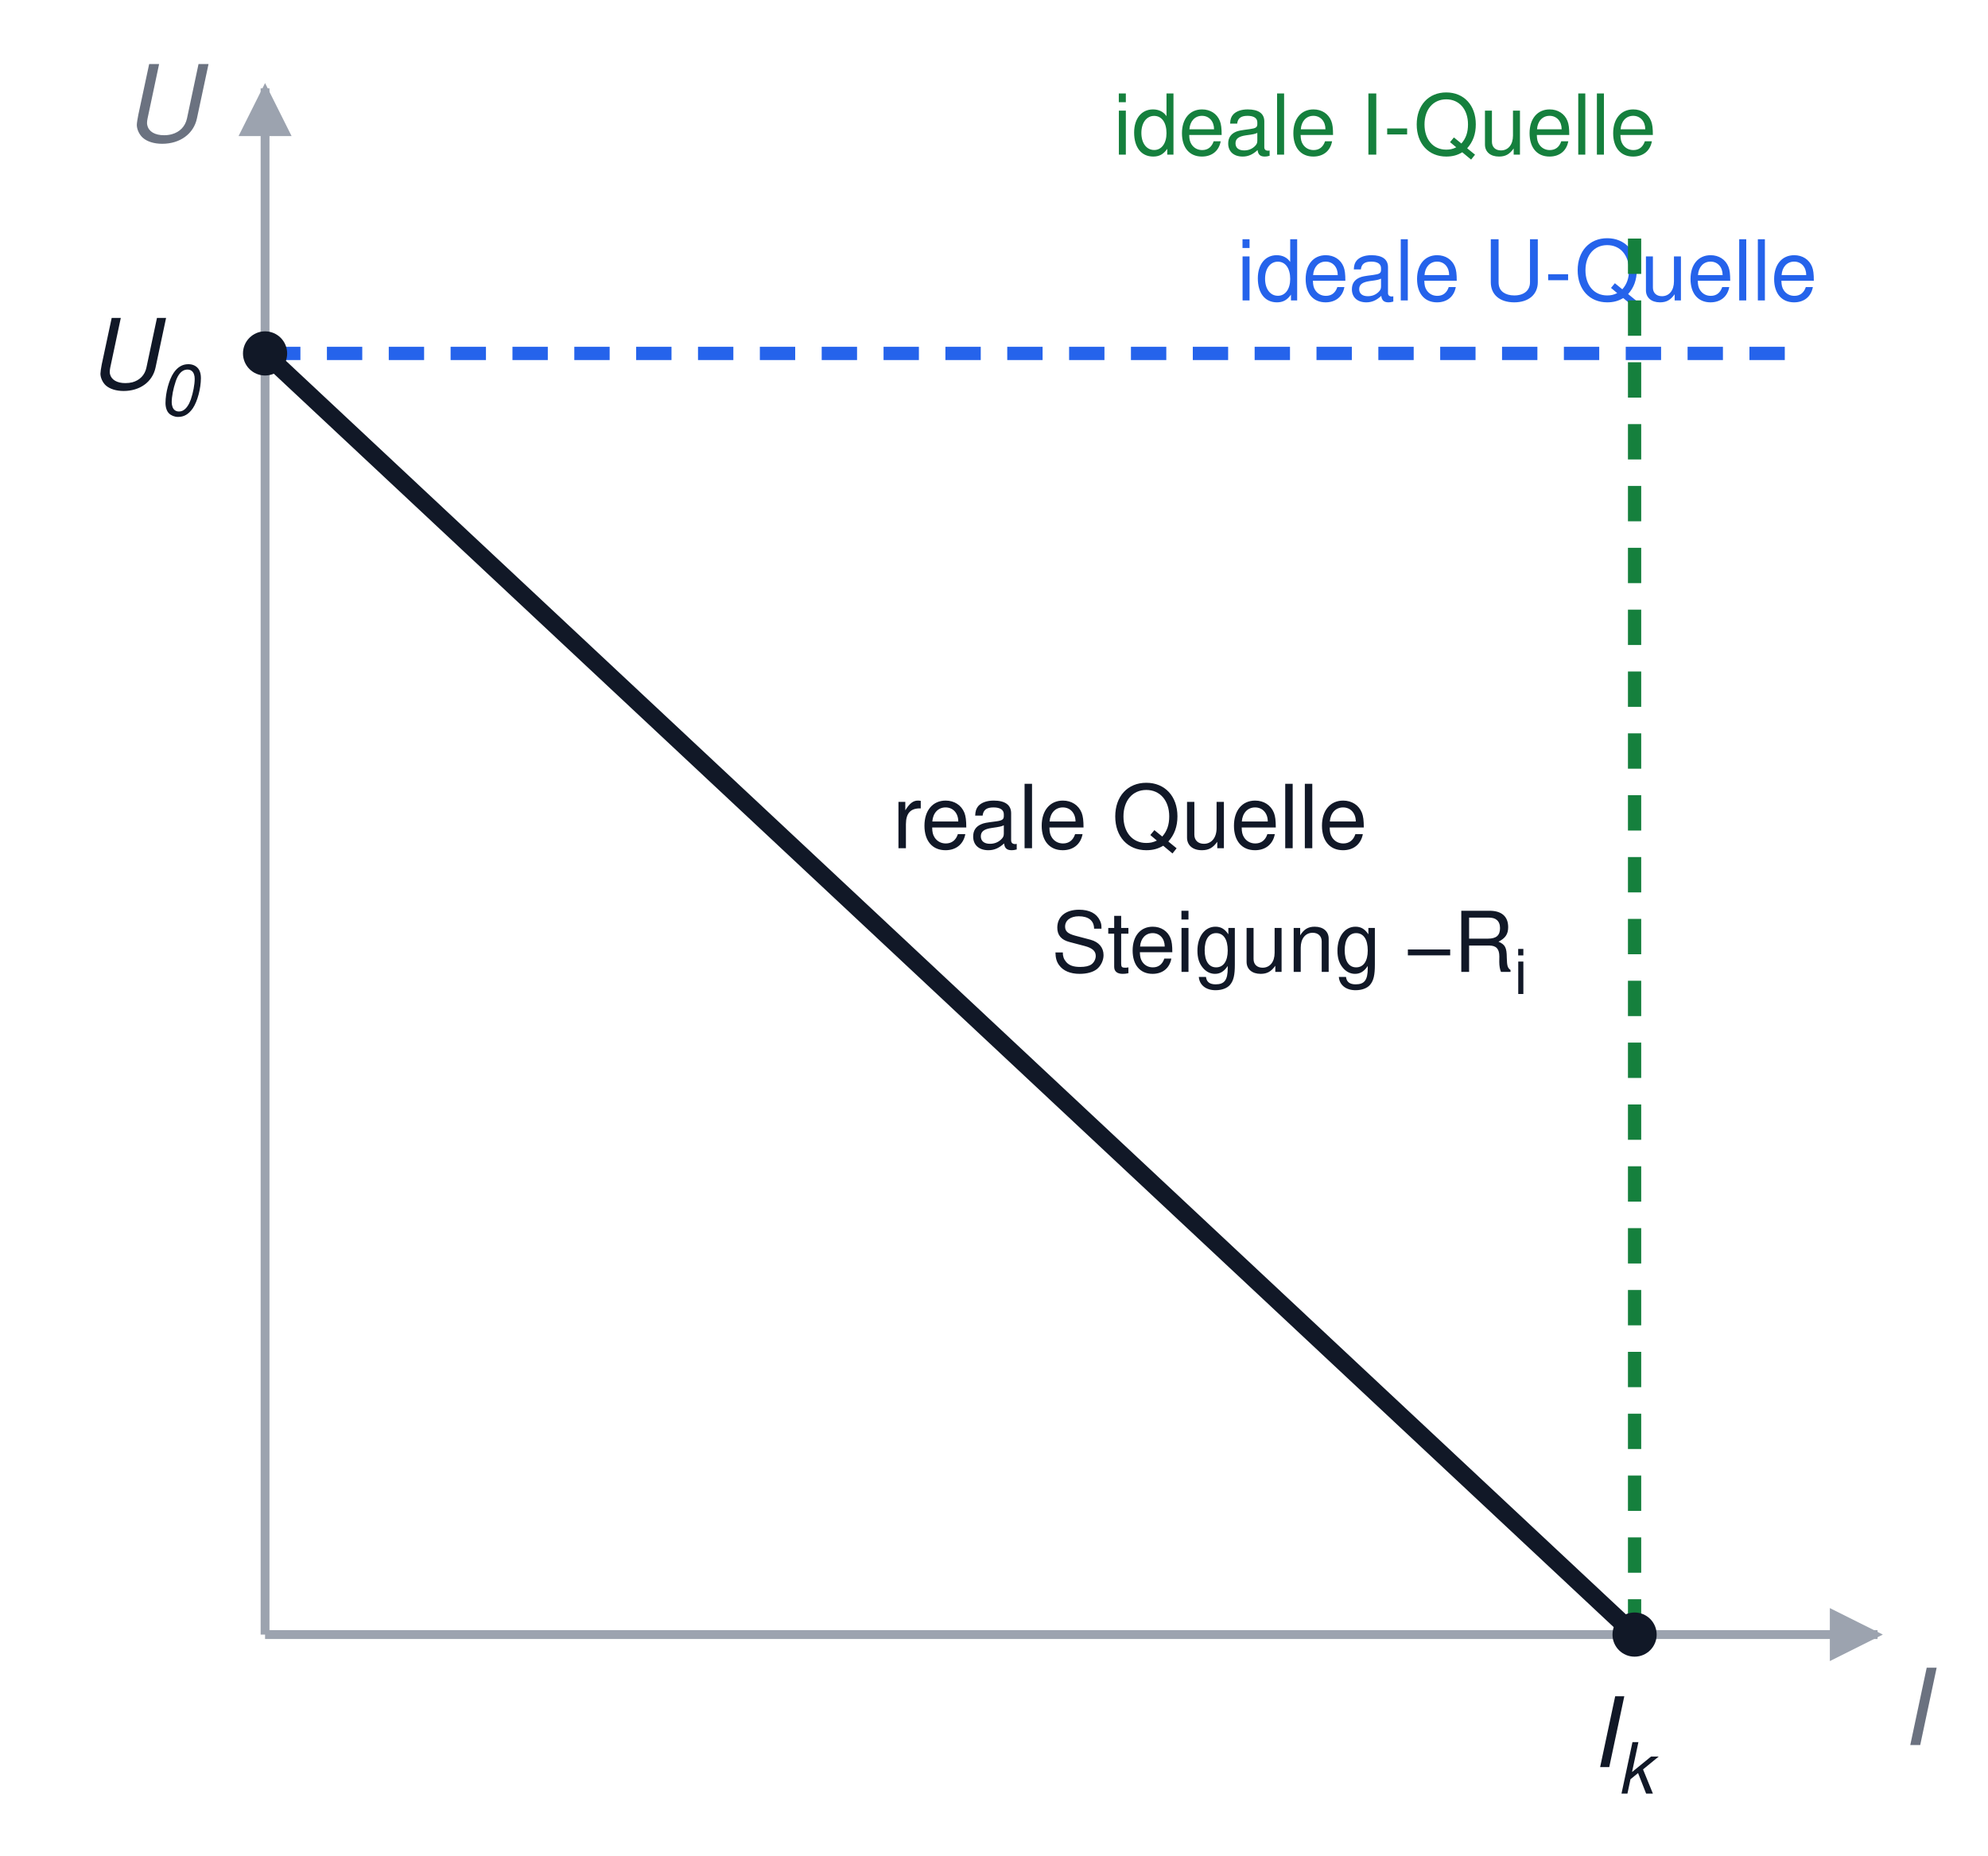
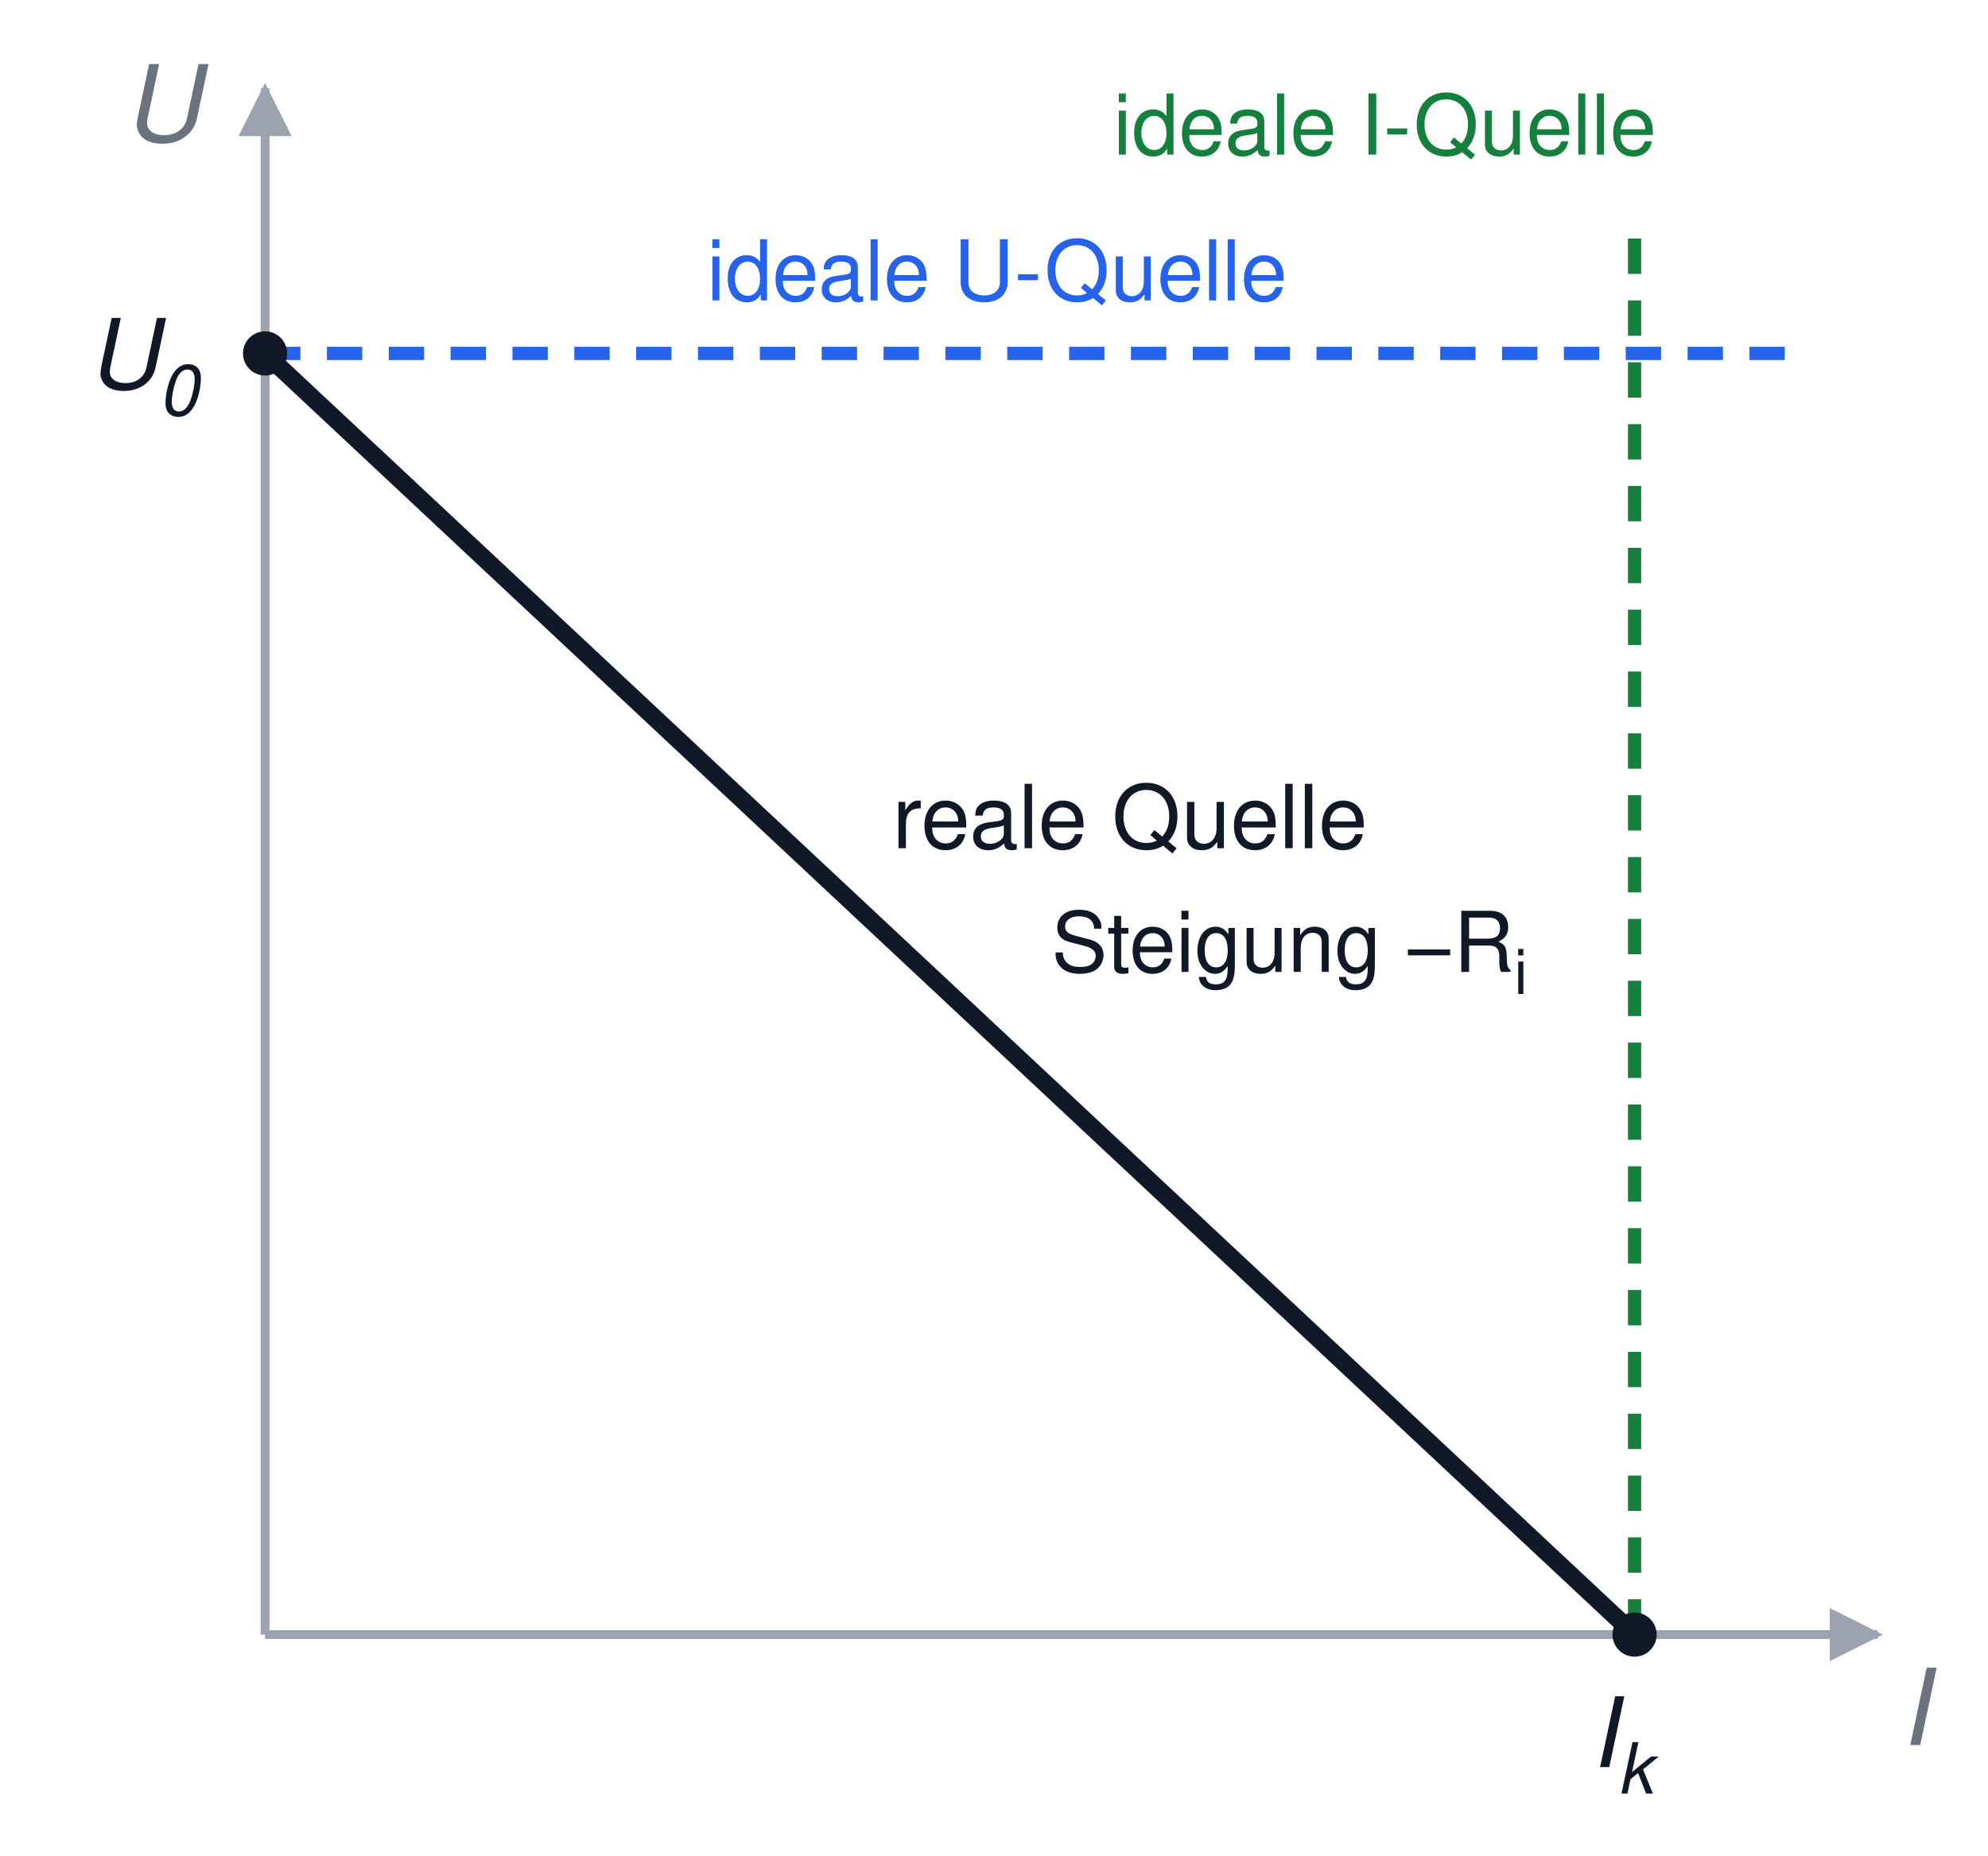
<svg xmlns="http://www.w3.org/2000/svg" viewBox="10 30 450 420" font-family="Helvetica, Arial, sans-serif">
  <defs>
    <marker id="axG" viewBox="0 0 10 10" refX="9" refY="5" markerWidth="6" markerHeight="6" orient="auto-start-reverse">
      <path d="M0,0 L10,5 L0,10 z" fill="#9ca3af" />
    </marker>
  </defs>
  <line x1="70" y1="400" x2="435" y2="400" stroke="#9ca3af" stroke-width="2" marker-end="url(#axG)" />
  <line x1="70" y1="400" x2="70" y2="50" stroke="#9ca3af" stroke-width="2" marker-end="url(#axG)" />
  <text x="440" y="425" fill="#6b7280" font-size="24" font-style="italic">I</text>
  <text x="38" y="62" fill="#6b7280" font-size="24" font-style="italic">U</text>
  <line x1="70" y1="110" x2="420" y2="110" stroke="#2563eb" stroke-width="3" stroke-dasharray="8 6" />
-   <text x="290" y="98" fill="#2563eb" font-size="19">ideale U-Quelle</text>
+   <text x="170" y="98" fill="#2563eb" font-size="19">ideale U-Quelle</text>
  <line x1="380" y1="400" x2="380" y2="80" stroke="#15803d" stroke-width="3" stroke-dasharray="8 6" />
  <text x="262" y="65" fill="#15803d" font-size="19">ideale I-Quelle</text>
  <line x1="70" y1="110" x2="380" y2="400" stroke="#111827" stroke-width="4" />
  <text x="212" y="222" fill="#111827" font-size="20">reale Quelle</text>
  <text x="248" y="250" fill="#111827" font-size="19">Steigung −R<tspan font-size="14" dy="5">i</tspan>
  </text>
  <text x="30" y="118" fill="#111827" font-size="22" font-style="italic">U<tspan font-size="16" dy="6">0</tspan>
  </text>
  <text x="370" y="430" fill="#111827" font-size="22" font-style="italic">I<tspan font-size="16" dy="6">k</tspan>
  </text>
  <circle cx="70" cy="110" r="5" fill="#111827" />
  <circle cx="380" cy="400" r="5" fill="#111827" />
</svg>
